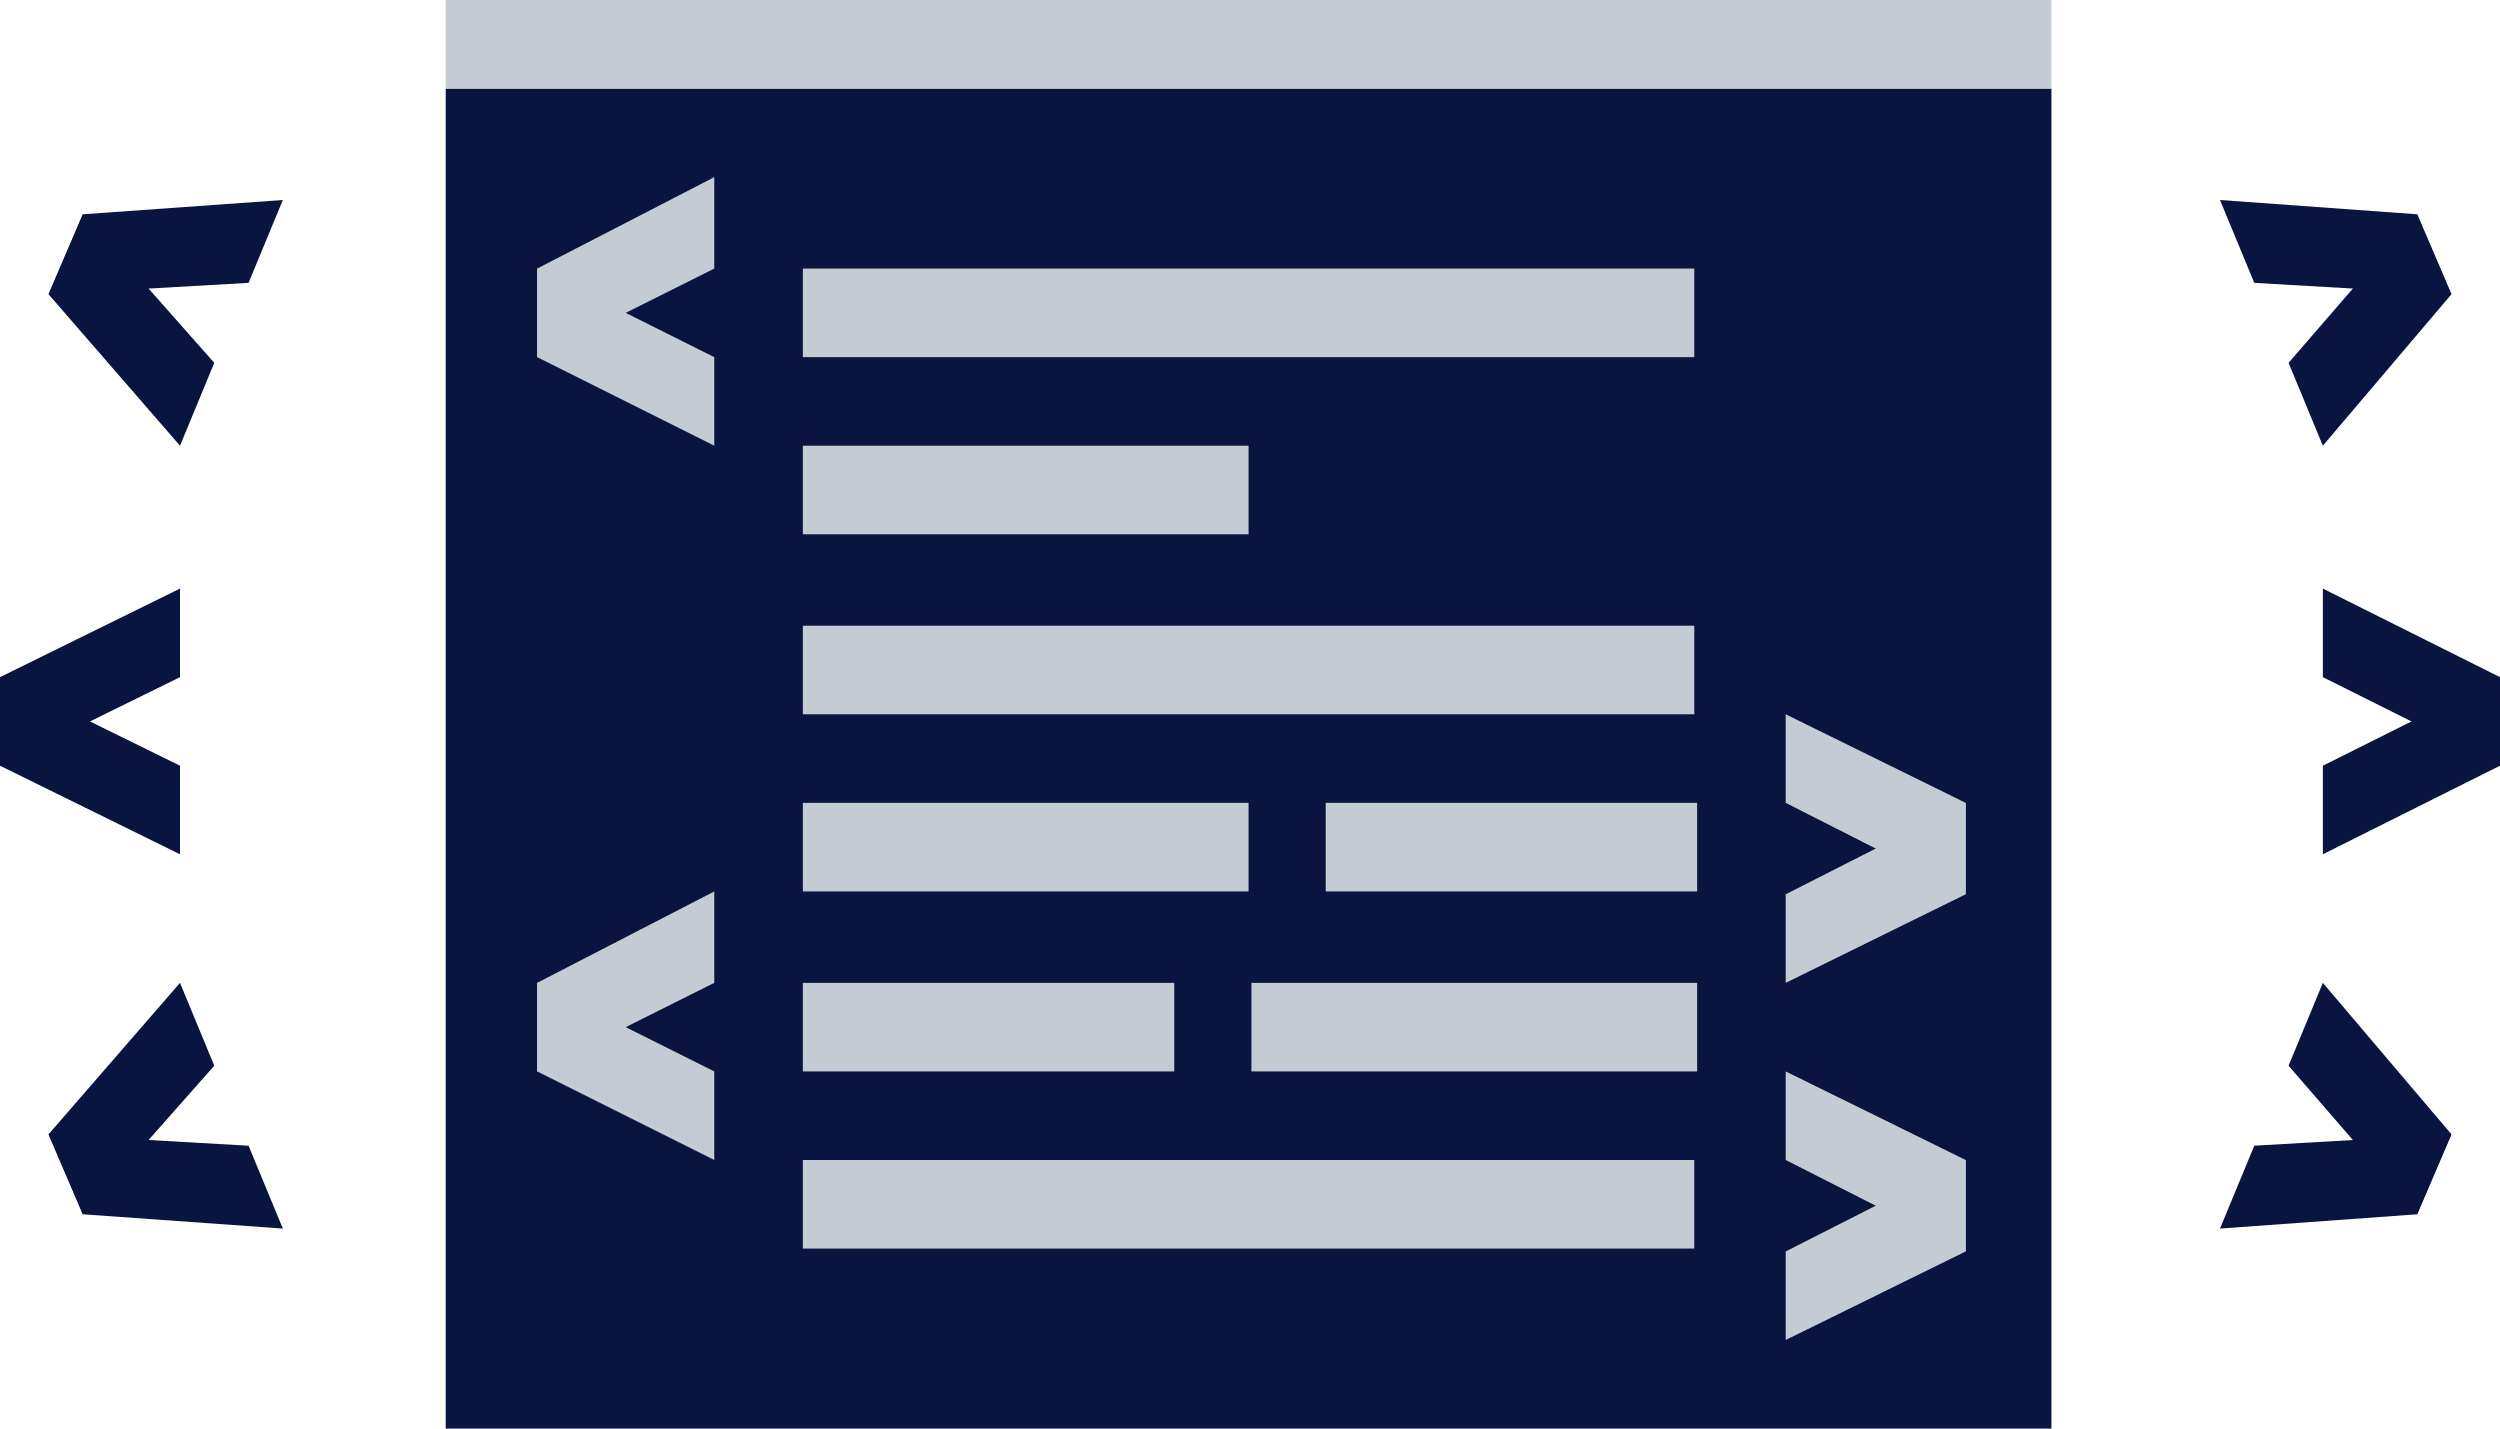
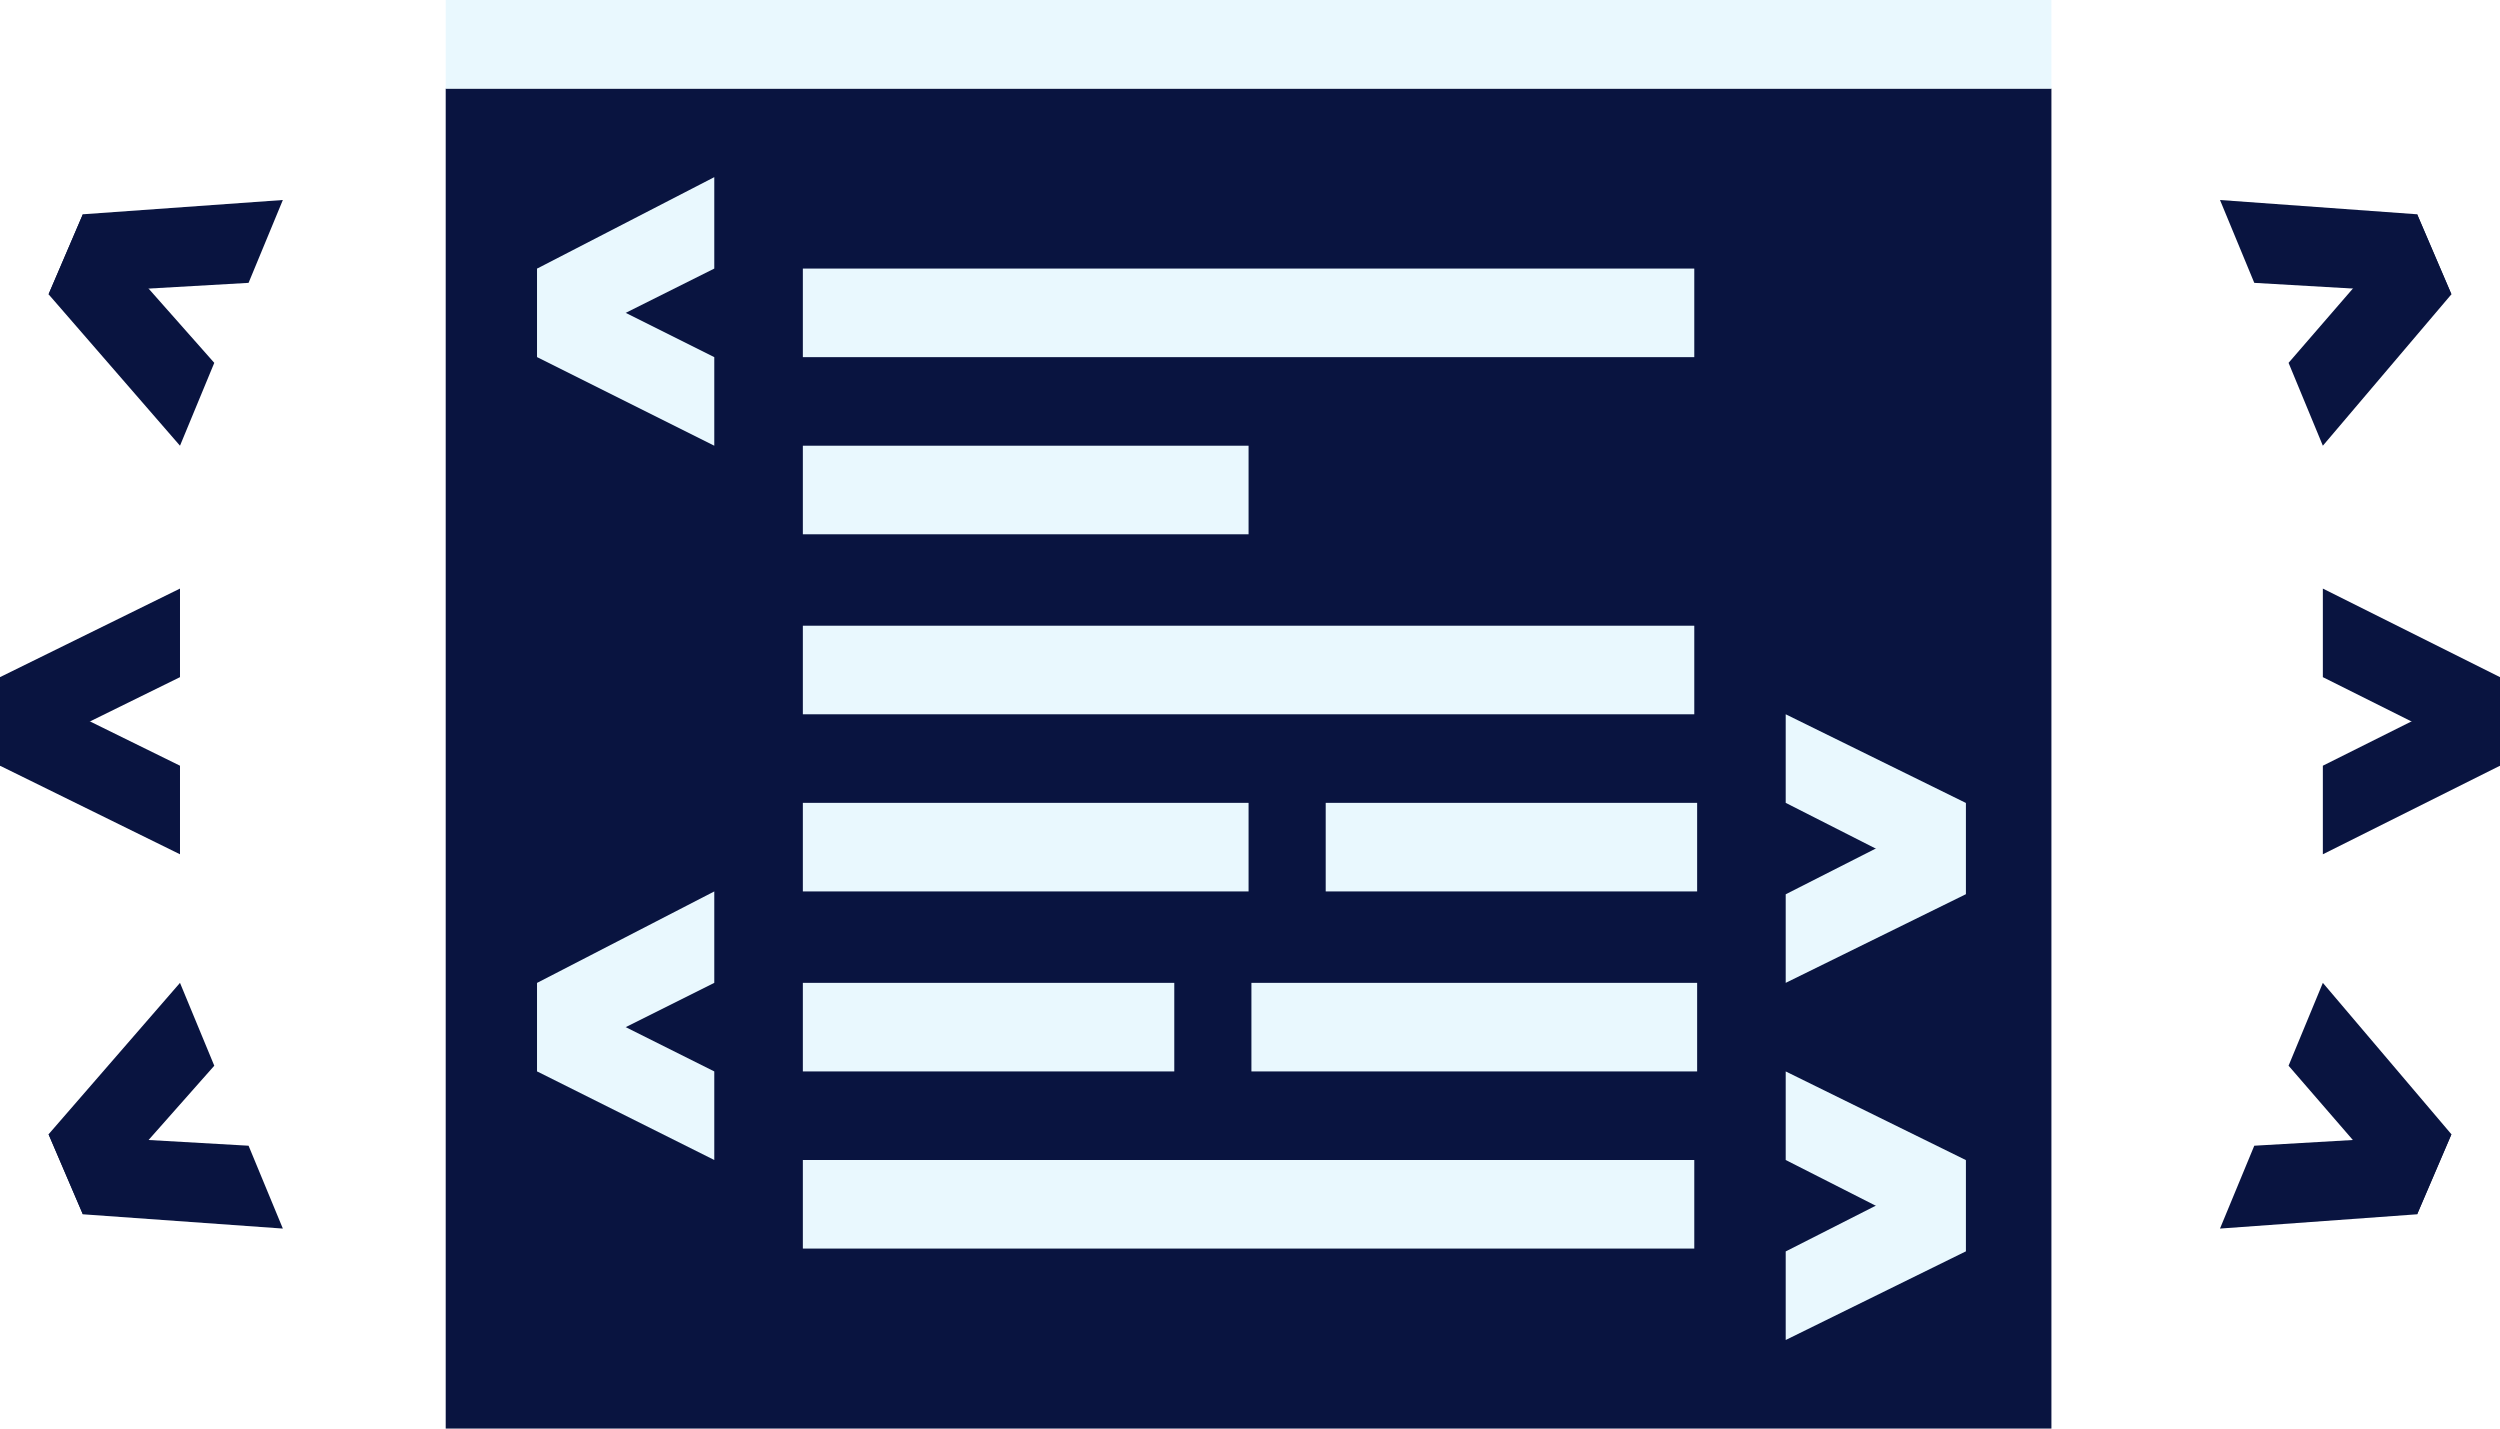
<svg xmlns="http://www.w3.org/2000/svg" viewBox="-2380.9 4062 87.5 50">
  <defs>
-     <style>.a{fill:#091440;}.b{fill:#c4cbd2;}</style>
+     <style>.a{fill:#091440;}.b{fill:#e9f8fe;}</style>
  </defs>
  <g transform="translate(-2546.1 4062)">
    <rect class="a" width="56.2" height="46.9" transform="translate(180.8 3.1)" />
    <path class="a" d="M246.5,26.8l6.2-3.1v3.1l-6.2,3.1Z" />
    <path class="a" d="M246.5,20.6l6.2,3.1v3.1l-6.2-3.1Z" />
    <path class="a" d="M245.3,12.7l4.5-5.2,1.2,2.8-4.5,5.3Z" />
    <path class="a" d="M242.9,7l6.9.5,1.2,2.8-6.9-.4Z" />
    <path class="a" d="M245.3,37.3l4.5,5.2,1.2-2.8-4.5-5.3Z" />
    <path class="a" d="M242.9,43l6.9-.5,1.2-2.8-6.9.4Z" />
    <path class="a" d="M171.5,26.8l-6.3-3.1v3.1l6.3,3.1Z" />
    <path class="a" d="M171.5,20.6l-6.3,3.1v3.1l6.3-3.1Z" />
    <path class="a" d="M172.7,12.7l-4.6-5.2-1.2,2.8,4.6,5.3Z" />
    <path class="a" d="M175.1,7l-7,.5-1.2,2.8,7-.4Z" />
    <path class="a" d="M172.7,37.3l-4.6,5.2-1.2-2.8,4.6-5.3Z" />
    <path class="a" d="M175.1,43l-7-.5-1.2-2.8,7,.4Z" />
  </g>
  <g transform="translate(-2546.1 4062)">
    <path class="b" d="M190.2,9.4,184,12.5V9.4l6.2-3.2Z" />
    <path class="b" d="M190.2,15.6,184,12.5V9.4l6.2,3.1Z" />
    <path class="b" d="M190.2,34.4,184,37.5V34.4l6.2-3.2Z" />
    <path class="b" d="M190.2,40.6,184,37.5V34.4l6.2,3.1Z" />
    <path class="b" d="M227.7,31.3l6.3-3.2v3.2l-6.3,3.1Z" />
    <path class="b" d="M227.7,25l6.3,3.1v3.2l-6.3-3.2Z" />
    <path class="b" d="M227.7,43.8l6.3-3.2v3.2l-6.3,3.1Z" />
    <path class="b" d="M227.7,37.5l6.3,3.1v3.2l-6.3-3.2Z" />
    <rect class="b" width="31.2" height="3.1" transform="translate(193.3 9.4)" />
    <rect class="b" width="15.6" height="3.1" transform="translate(193.3 15.6)" />
    <rect class="b" width="31.2" height="3.1" transform="translate(193.3 21.9)" />
    <rect class="b" width="31.2" height="3.1" transform="translate(193.3 40.6)" />
    <rect class="b" width="13" height="3.1" transform="translate(193.3 34.4)" />
    <rect class="b" width="15.6" height="3.1" transform="translate(209 34.4)" />
    <rect class="b" width="15.6" height="3.1" transform="translate(193.3 28.1)" />
    <rect class="b" width="13" height="3.1" transform="translate(211.6 28.1)" />
  </g>
  <rect class="b" width="56.2" height="3.1" transform="translate(-2365.3 4062)" />
</svg>
